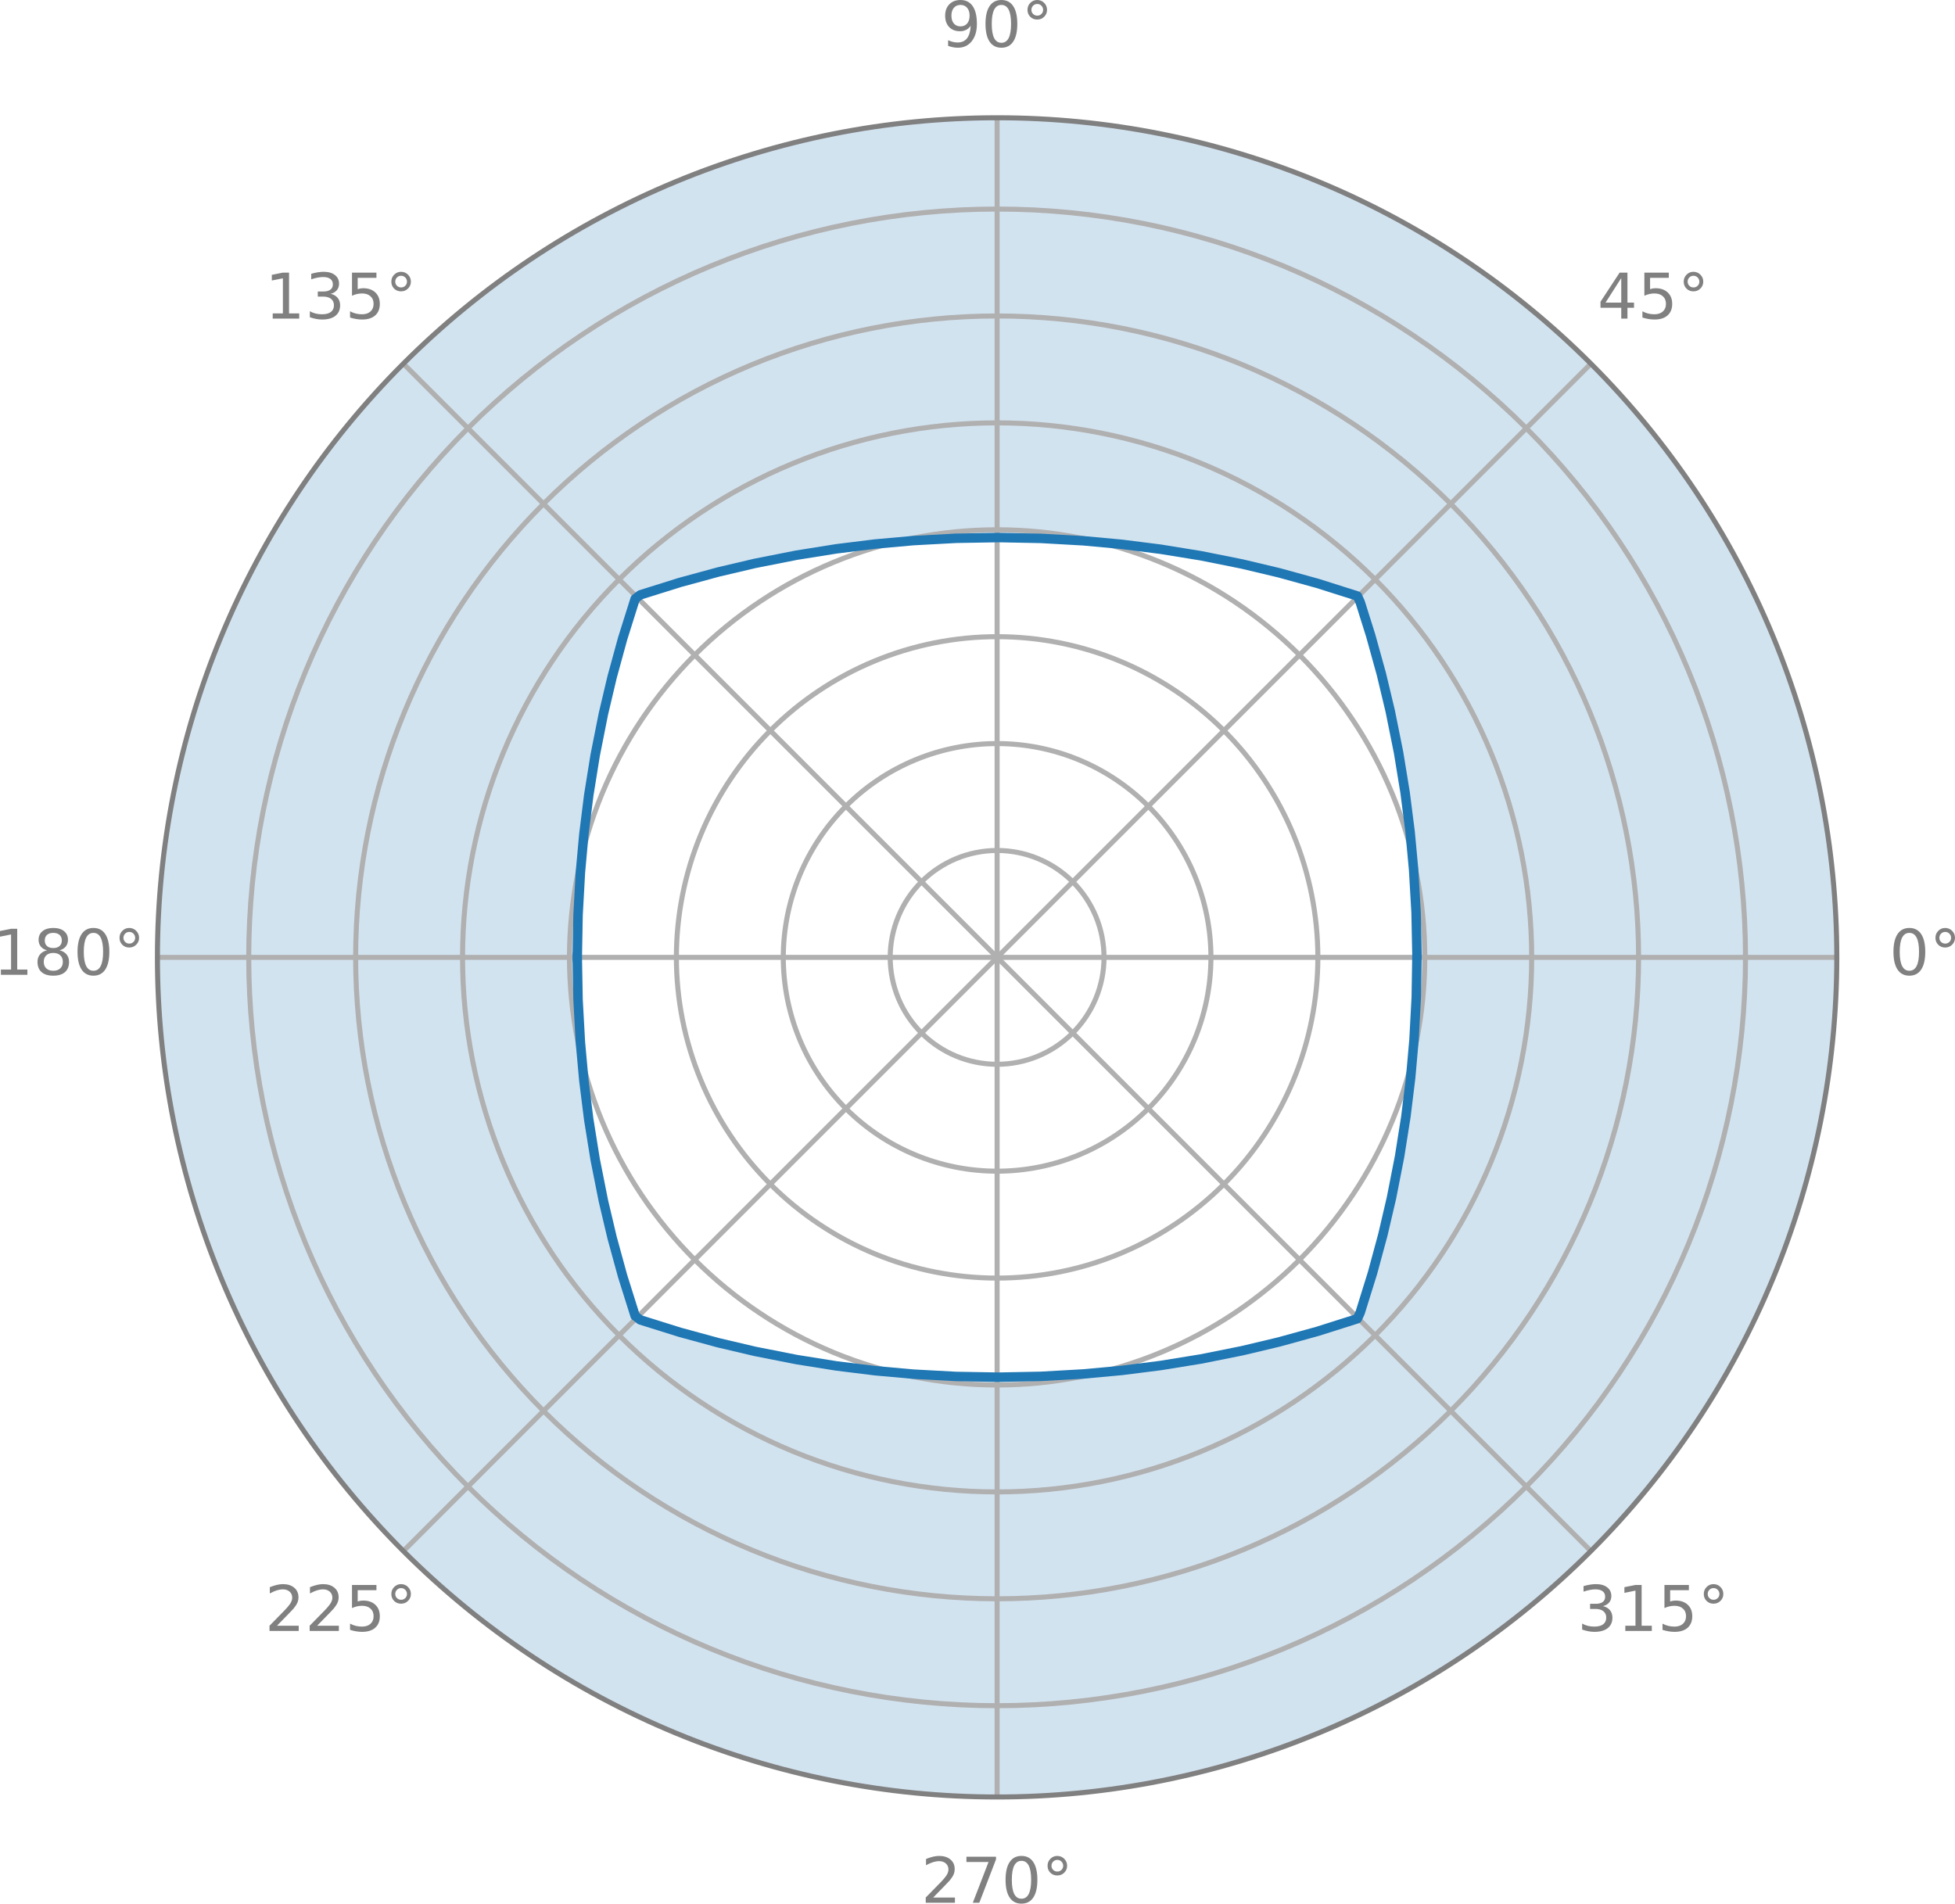
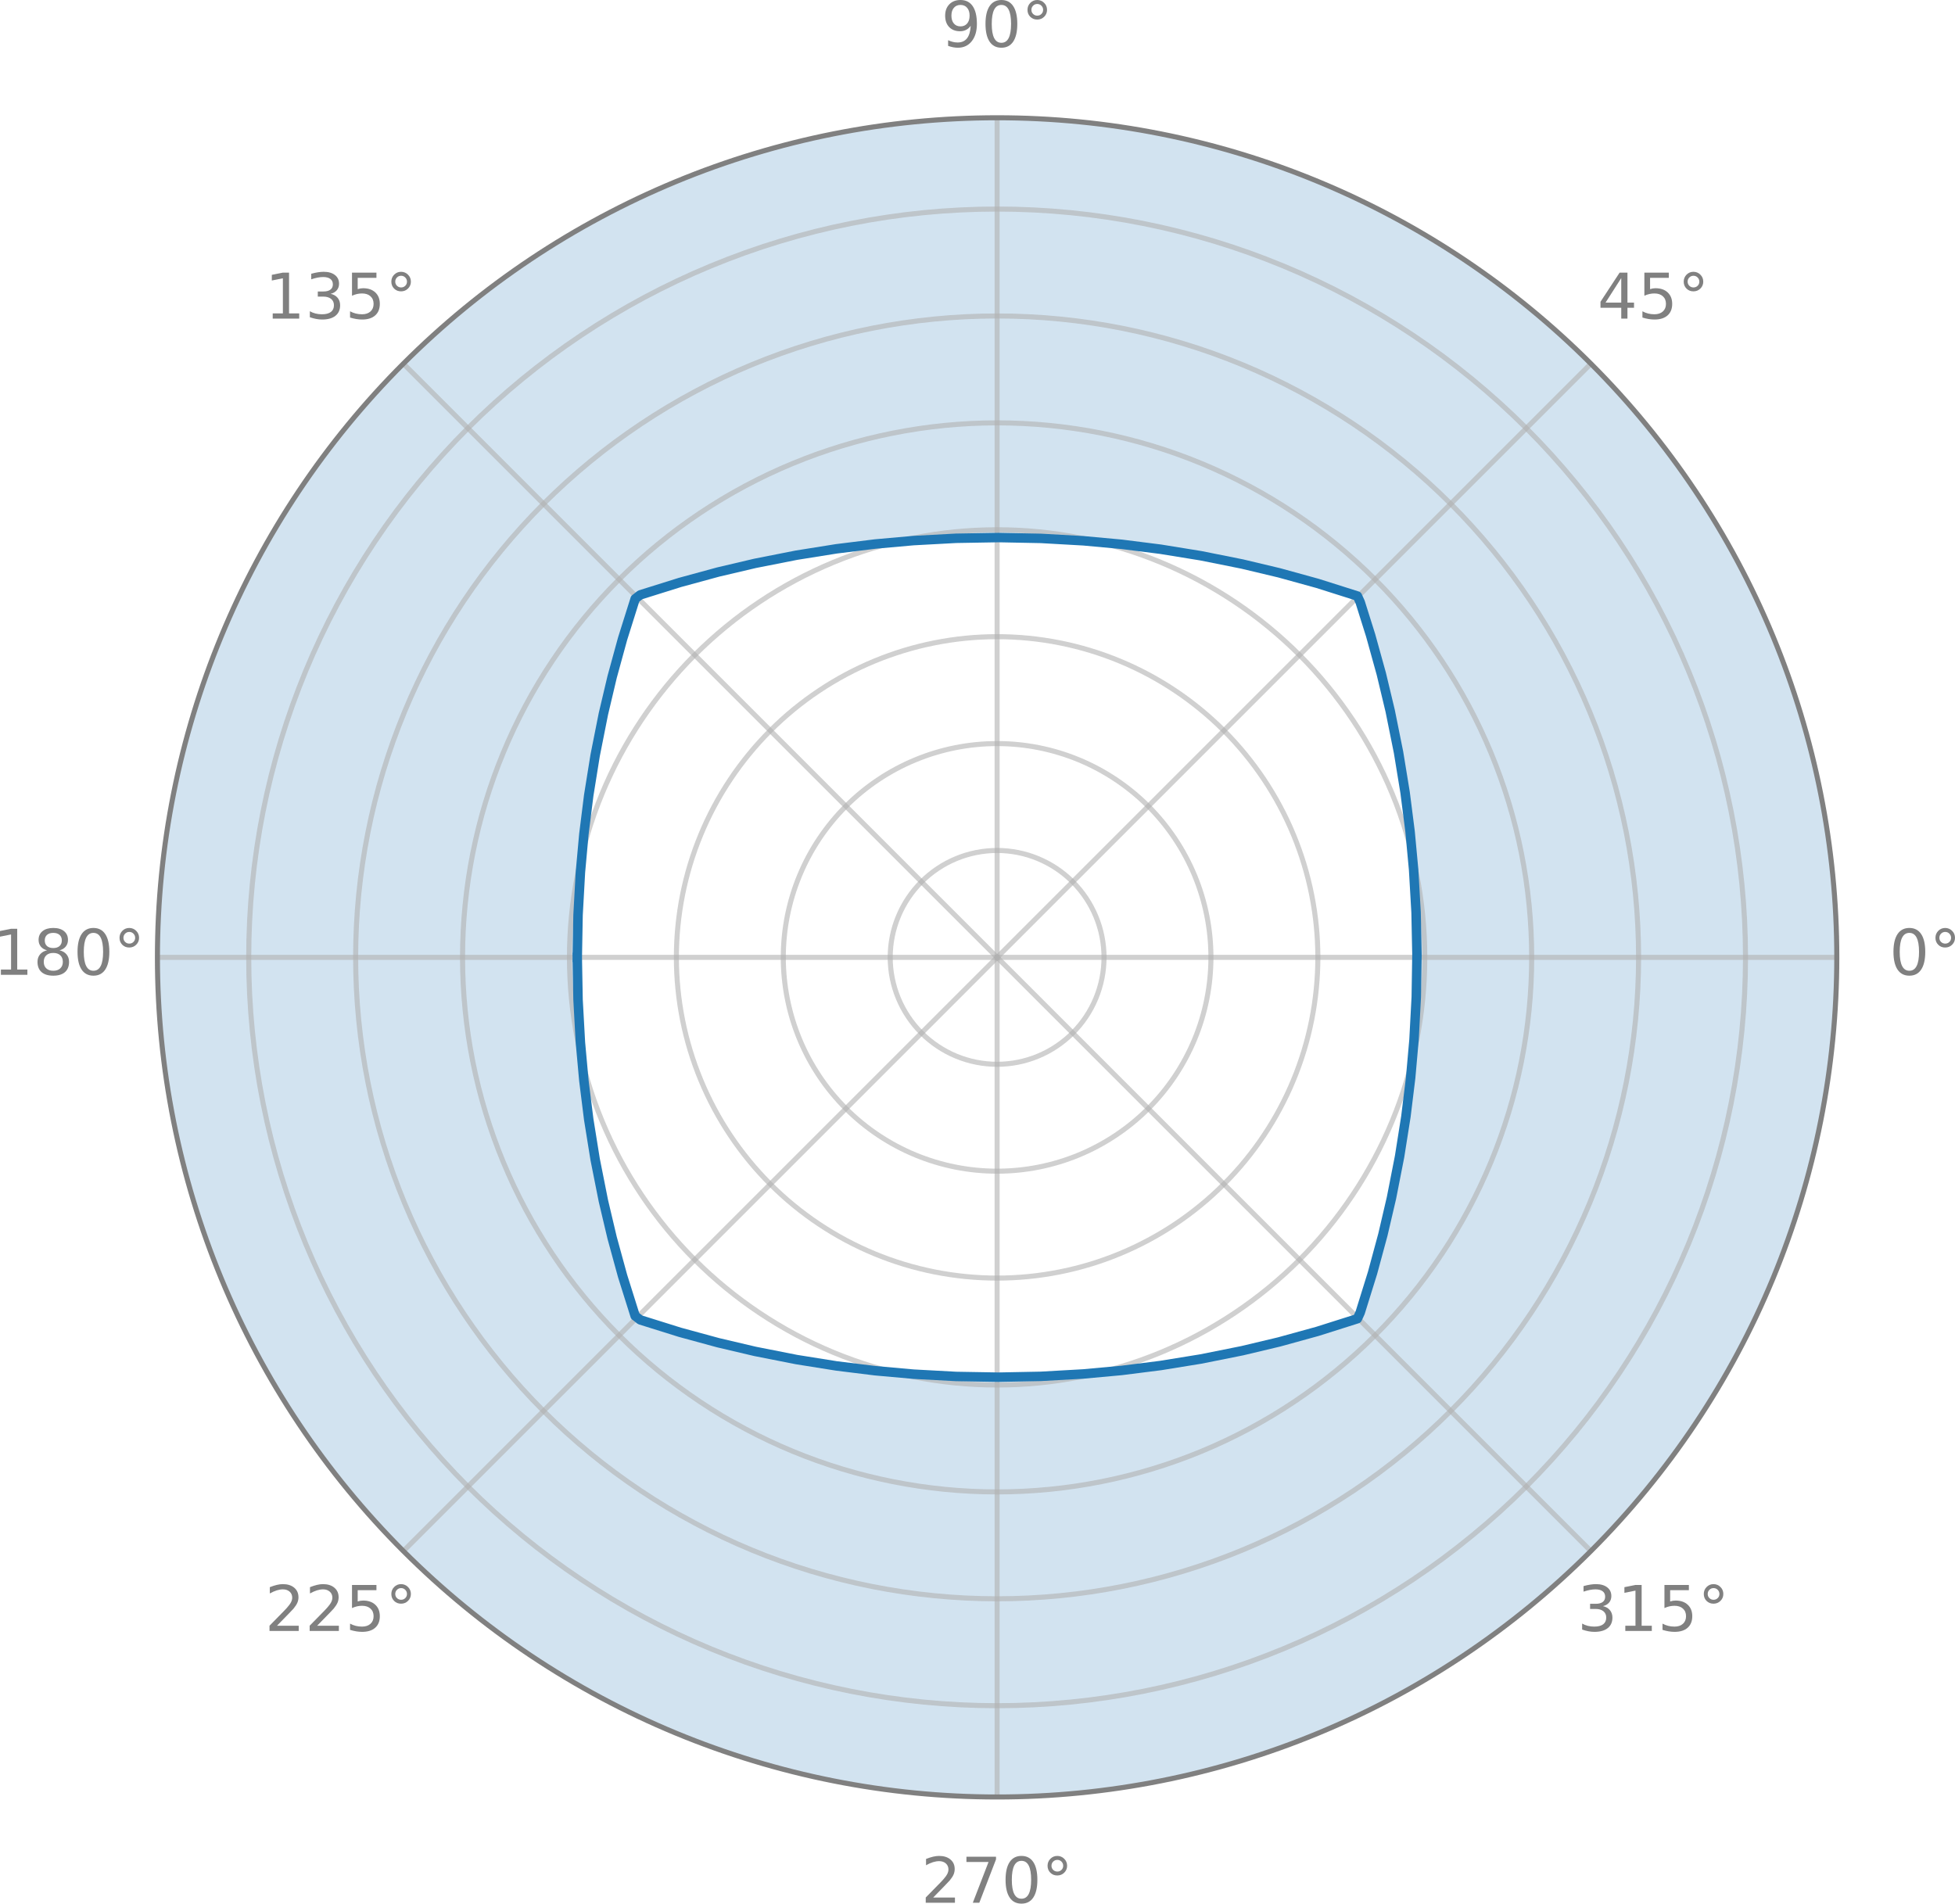
<svg xmlns="http://www.w3.org/2000/svg" xmlns:xlink="http://www.w3.org/1999/xlink" width="309.787pt" height="301.676pt" viewBox="0 0 309.787 301.676" version="1.1" id="svg196">
  <defs id="defs6">
    <style type="text/css" id="style4">*{stroke-linejoin: round; stroke-linecap: butt}</style>
  </defs>
  <g id="axes_1" transform="translate(-78.15869,-22.8095)">
    <g id="PolyCollection_1">
      <path d="m 103.104,174.528 h 66.528 l 0.002,0.838 0.006,0.838 0.01,0.838 0.013,0.838 0.017,0.839 0.021,0.84 0.025,0.84 0.029,0.841 0.033,0.842 0.037,0.843 0.041,0.844 0.045,0.846 0.049,0.847 0.053,0.849 0.057,0.85 0.061,0.852 0.065,0.854 0.069,0.856 0.074,0.858 0.078,0.861 0.082,0.863 0.087,0.866 0.091,0.868 0.096,0.871 0.1,0.874 0.105,0.877 0.11,0.881 0.115,0.884 0.12,0.887 0.125,0.891 0.13,0.895 0.135,0.898 0.14,0.902 0.146,0.906 0.151,0.911 0.157,0.915 0.162,0.919 0.168,0.924 0.174,0.929 0.18,0.934 0.186,0.939 0.193,0.944 0.199,0.949 0.206,0.954 0.212,0.96 0.219,0.965 0.226,0.971 0.234,0.977 0.241,0.983 0.249,0.989 0.256,0.995 0.264,1.001 0.273,1.008 0.281,1.014 0.289,1.021 0.298,1.027 0.307,1.034 0.317,1.041 0.326,1.048 0.336,1.055 0.346,1.062 0.356,1.07 0.807,0.629 1.068,0.353 1.061,0.343 1.053,0.333 1.046,0.324 1.039,0.314 1.033,0.305 1.026,0.296 1.019,0.287 1.012,0.279 1.006,0.271 1,0.262 0.993,0.255 0.987,0.247 0.981,0.239 0.975,0.232 0.969,0.225 0.964,0.218 0.958,0.211 0.953,0.204 0.948,0.197 0.942,0.191 0.937,0.185 0.932,0.179 0.928,0.173 0.923,0.167 0.918,0.161 0.914,0.155 0.91,0.15 0.905,0.144 0.901,0.139 0.897,0.134 0.894,0.128 0.89,0.123 0.886,0.118 0.883,0.114 0.88,0.109 0.877,0.104 0.874,0.099 0.871,0.095 0.868,0.09 0.865,0.086 0.863,0.081 0.86,0.077 0.858,0.073 0.856,0.068 0.854,0.064 0.852,0.06 0.85,0.056 0.848,0.052 0.847,0.048 0.845,0.044 0.844,0.04 0.843,0.036 0.842,0.032 0.841,0.028 0.84,0.024 0.839,0.02 0.839,0.016 0.838,0.013 0.838,0.009 0.838,0.005 0.838,9.6e-4 0.838,-0.003 0.838,-0.007 0.838,-0.011 0.839,-0.014 0.839,-0.018 0.84,-0.022 0.84,-0.026 0.841,-0.03 0.842,-0.034 0.843,-0.038 0.845,-0.042 0.846,-0.046 0.848,-0.05 0.849,-0.054 0.851,-0.058 0.853,-0.062 0.855,-0.066 0.857,-0.07 0.859,-0.075 0.861,-0.079 0.864,-0.084 0.866,-0.088 0.869,-0.092 0.872,-0.097 0.875,-0.102 0.878,-0.106 0.881,-0.111 0.885,-0.116 0.888,-0.121 0.892,-0.126 0.895,-0.131 0.899,-0.136 0.903,-0.142 0.907,-0.147 0.912,-0.152 0.916,-0.158 0.921,-0.164 0.925,-0.17 0.93,-0.176 0.935,-0.182 0.94,-0.188 0.945,-0.194 0.95,-0.201 0.956,-0.207 0.961,-0.214 0.967,-0.221 0.972,-0.228 0.978,-0.236 0.984,-0.243 0.99,-0.251 0.996,-0.258 1.003,-0.266 1.009,-0.275 1.016,-0.283 1.022,-0.292 1.029,-0.301 1.036,-0.31 1.043,-0.319 1.05,-0.328 1.057,-0.338 1.064,-0.348 1.071,-0.358 0.45,-0.984 0.351,-1.066 0.341,-1.059 0.331,-1.052 0.321,-1.045 0.312,-1.038 0.303,-1.031 0.294,-1.024 0.285,-1.017 0.277,-1.011 0.268,-1.004 0.26,-0.998 0.253,-0.992 0.245,-0.986 0.237,-0.98 0.23,-0.974 0.223,-0.968 0.216,-0.962 0.209,-0.957 0.202,-0.951 0.196,-0.946 0.189,-0.941 0.183,-0.936 0.177,-0.931 0.171,-0.926 0.165,-0.922 0.159,-0.917 0.154,-0.913 0.148,-0.908 0.143,-0.904 0.138,-0.9 0.132,-0.896 0.127,-0.893 0.122,-0.889 0.117,-0.886 0.112,-0.882 0.107,-0.879 0.103,-0.876 0.098,-0.873 0.093,-0.87 0.089,-0.867 0.085,-0.865 0.08,-0.862 0.076,-0.86 0.072,-0.857 0.067,-0.855 0.063,-0.853 0.059,-0.851 0.055,-0.85 0.051,-0.848 0.047,-0.846 0.043,-0.845 0.039,-0.844 0.035,-0.843 0.031,-0.842 0.027,-0.841 0.023,-0.84 0.019,-0.839 0.015,-0.839 0.011,-0.838 0.008,-0.838 0.004,-0.838 v -0.838 l -0.004,-0.838 -0.008,-0.838 -0.011,-0.838 -0.015,-0.839 -0.019,-0.839 -0.023,-0.84 -0.027,-0.841 -0.031,-0.842 -0.035,-0.843 -0.039,-0.844 -0.043,-0.845 -0.047,-0.846 -0.051,-0.848 -0.055,-0.85 -0.059,-0.851 -0.063,-0.853 -0.067,-0.855 -0.072,-0.857 -0.076,-0.86 -0.08,-0.862 -0.085,-0.865 -0.089,-0.867 -0.093,-0.87 -0.098,-0.873 -0.103,-0.876 -0.107,-0.879 -0.112,-0.882 -0.117,-0.886 -0.122,-0.889 -0.127,-0.893 -0.132,-0.896 -0.138,-0.9 -0.143,-0.904 -0.148,-0.908 -0.154,-0.913 -0.159,-0.917 -0.165,-0.922 -0.171,-0.926 -0.177,-0.931 -0.183,-0.936 -0.189,-0.941 -0.196,-0.946 -0.202,-0.951 -0.209,-0.957 -0.216,-0.962 -0.223,-0.968 -0.23,-0.974 -0.237,-0.98 -0.245,-0.986 -0.253,-0.992 -0.26,-0.998 -0.268,-1.004 -0.277,-1.011 -0.285,-1.017 -0.294,-1.024 -0.303,-1.031 -0.312,-1.038 -0.321,-1.045 -0.331,-1.052 -0.341,-1.059 -0.351,-1.066 -0.45,-0.984 -1.071,-0.358 -1.064,-0.348 -1.057,-0.338 -1.05,-0.328 -1.043,-0.319 -1.036,-0.31 -1.029,-0.301 -1.022,-0.292 -1.016,-0.283 -1.009,-0.275 -1.003,-0.266 -0.996,-0.258 -0.99,-0.251 -0.984,-0.243 -0.978,-0.236 -0.972,-0.228 -0.967,-0.221 -0.961,-0.214 -0.956,-0.207 -0.95,-0.201 -0.945,-0.194 -0.94,-0.188 -0.935,-0.182 -0.93,-0.176 -0.925,-0.17 -0.921,-0.164 -0.916,-0.158 -0.912,-0.152 -0.907,-0.147 -0.903,-0.142 -0.899,-0.136 -0.895,-0.131 -0.892,-0.126 -0.888,-0.121 -0.885,-0.116 -0.881,-0.111 -0.878,-0.106 -0.875,-0.102 -0.872,-0.097 -0.869,-0.092 -0.866,-0.088 -0.864,-0.084 -0.861,-0.079 -0.859,-0.075 -0.857,-0.07 -0.855,-0.066 -0.853,-0.062 -0.851,-0.058 -0.849,-0.054 -0.848,-0.05 -0.846,-0.046 -0.845,-0.042 -0.843,-0.038 -0.842,-0.034 -0.841,-0.03 -0.84,-0.026 -0.84,-0.022 -0.839,-0.018 -0.839,-0.014 -0.838,-0.011 -0.838,-0.007 -0.838,-0.003 -0.838,9.6e-4 -0.838,0.005 -0.838,0.009 -0.838,0.013 -0.839,0.016 -0.839,0.02 -0.84,0.024 -0.841,0.028 -0.842,0.032 -0.843,0.036 -0.844,0.04 -0.845,0.044 -0.847,0.048 -0.848,0.052 -0.85,0.056 -0.852,0.06 -0.854,0.064 -0.856,0.068 -0.858,0.073 -0.86,0.077 -0.863,0.081 -0.865,0.086 -0.868,0.09 -0.871,0.095 -0.874,0.099 -0.877,0.104 -0.88,0.109 -0.883,0.114 -0.886,0.118 -0.89,0.123 -0.894,0.128 -0.897,0.134 -0.901,0.139 -0.905,0.144 -0.91,0.15 -0.914,0.155 -0.918,0.161 -0.923,0.167 -0.928,0.173 -0.932,0.179 -0.937,0.185 -0.942,0.191 -0.948,0.197 -0.953,0.204 -0.958,0.211 -0.964,0.218 -0.969,0.225 -0.975,0.232 -0.981,0.239 -0.987,0.247 -0.993,0.255 -1,0.262 -1.006,0.271 -1.012,0.279 -1.019,0.287 -1.026,0.296 -1.033,0.305 -1.039,0.314 -1.046,0.324 -1.053,0.333 -1.061,0.343 -1.068,0.353 -0.807,0.629 -0.356,1.07 -0.346,1.062 -0.336,1.055 -0.326,1.048 -0.317,1.041 -0.307,1.034 -0.298,1.027 -0.289,1.021 -0.281,1.014 -0.273,1.008 -0.264,1.001 -0.256,0.995 -0.249,0.989 -0.241,0.983 -0.234,0.977 -0.226,0.971 -0.219,0.965 -0.212,0.96 -0.206,0.954 -0.199,0.949 -0.193,0.944 -0.186,0.939 -0.18,0.934 -0.174,0.929 -0.168,0.924 -0.162,0.919 -0.157,0.915 -0.151,0.911 -0.146,0.906 -0.14,0.902 -0.135,0.898 -0.13,0.895 -0.125,0.891 -0.12,0.887 -0.115,0.884 -0.11,0.881 -0.105,0.877 -0.1,0.874 -0.096,0.871 -0.091,0.868 -0.087,0.866 -0.082,0.863 -0.078,0.861 -0.074,0.858 -0.069,0.856 -0.065,0.854 -0.061,0.852 -0.057,0.85 -0.053,0.849 -0.049,0.847 -0.045,0.846 -0.041,0.844 -0.037,0.843 -0.033,0.842 -0.029,0.841 -0.025,0.84 -0.021,0.84 -0.017,0.839 -0.013,0.838 -0.01,0.838 -0.006,0.838 -0.002,0.838 h -66.528 v 0 l 0.011,-1.675 0.032,-1.675 0.053,-1.675 0.074,-1.674 0.095,-1.673 0.116,-1.671 0.137,-1.67 0.158,-1.668 0.179,-1.666 0.2,-1.663 0.221,-1.661 0.242,-1.658 0.263,-1.655 0.283,-1.651 0.304,-1.648 0.325,-1.644 0.346,-1.639 0.366,-1.635 0.387,-1.63 0.407,-1.625 0.428,-1.62 0.448,-1.614 0.468,-1.609 0.489,-1.603 0.509,-1.596 0.529,-1.59 0.549,-1.583 0.569,-1.576 0.588,-1.569 0.608,-1.561 0.628,-1.553 0.647,-1.545 0.667,-1.537 0.686,-1.529 0.705,-1.52 0.724,-1.511 0.743,-1.502 0.762,-1.492 0.781,-1.482 0.799,-1.472 0.818,-1.462 0.836,-1.452 0.854,-1.441 0.872,-1.43 0.89,-1.419 0.908,-1.408 0.926,-1.396 0.943,-1.385 0.961,-1.373 0.978,-1.36 0.995,-1.348 1.012,-1.335 1.029,-1.322 1.045,-1.309 1.062,-1.296 1.078,-1.283 1.094,-1.269 1.11,-1.255 1.125,-1.241 1.141,-1.227 1.156,-1.212 1.172,-1.198 1.187,-1.183 1.201,-1.168 1.216,-1.153 1.23,-1.137 1.245,-1.122 1.259,-1.106 1.272,-1.09 1.286,-1.074 1.299,-1.057 1.313,-1.041 1.326,-1.024 1.338,-1.008 1.351,-0.991 1.363,-0.974 1.376,-0.956 1.387,-0.939 1.399,-0.921 1.411,-0.904 1.422,-0.886 1.433,-0.868 1.444,-0.85 1.454,-0.832 1.465,-0.813 1.475,-0.795 1.485,-0.776 1.494,-0.757 1.504,-0.738 1.513,-0.719 1.522,-0.7 1.531,-0.681 1.539,-0.662 1.547,-0.642 1.555,-0.623 1.563,-0.603 1.57,-0.583 1.578,-0.564 1.585,-0.544 1.591,-0.524 1.598,-0.504 1.604,-0.483 1.61,-0.463 1.616,-0.443 1.621,-0.423 1.626,-0.402 1.631,-0.382 1.636,-0.361 1.64,-0.34 1.645,-0.32 1.648,-0.299 1.652,-0.278 1.655,-0.257 1.659,-0.237 1.661,-0.216 1.664,-0.195 1.666,-0.174 1.668,-0.153 1.67,-0.132 1.672,-0.111 1.673,-0.09 1.674,-0.069 1.675,-0.047 1.675,-0.026 1.675,-0.005 1.675,0.016 1.675,0.037 1.674,0.058 1.673,0.079 1.672,0.1 1.671,0.121 1.669,0.142 1.667,0.163 1.665,0.184 1.663,0.205 1.66,0.226 1.657,0.247 1.654,0.268 1.65,0.289 1.647,0.309 1.643,0.33 1.638,0.351 1.634,0.371 1.629,0.392 1.624,0.412 1.619,0.433 1.613,0.453 1.607,0.473 1.601,0.494 1.595,0.514 1.588,0.534 1.581,0.554 1.574,0.574 1.567,0.593 1.559,0.613 1.551,0.633 1.543,0.652 1.535,0.671 1.526,0.691 1.518,0.71 1.508,0.729 1.499,0.748 1.49,0.767 1.48,0.785 1.47,0.804 1.46,0.822 1.449,0.841 1.438,0.859 1.428,0.877 1.416,0.895 1.405,0.913 1.393,0.93 1.382,0.948 1.37,0.965 1.357,0.982 1.345,0.999 1.332,1.016 1.319,1.033 1.306,1.049 1.293,1.066 1.279,1.082 1.266,1.098 1.252,1.114 1.237,1.129 1.223,1.145 1.209,1.16 1.194,1.175 1.179,1.19 1.164,1.205 1.149,1.22 1.133,1.234 1.118,1.248 1.102,1.262 1.086,1.276 1.07,1.289 1.053,1.303 1.037,1.316 1.02,1.329 1.003,1.342 0.986,1.354 0.969,1.366 0.952,1.379 0.935,1.39 0.917,1.402 0.899,1.414 0.881,1.425 0.863,1.436 0.845,1.446 0.827,1.457 0.809,1.467 0.79,1.477 0.771,1.487 0.753,1.497 0.734,1.506 0.715,1.515 0.696,1.524 0.676,1.533 0.657,1.541 0.637,1.549 0.618,1.557 0.598,1.565 0.579,1.572 0.559,1.579 0.539,1.586 0.519,1.593 0.499,1.599 0.478,1.606 0.458,1.611 0.438,1.617 0.417,1.623 0.397,1.628 0.376,1.633 0.356,1.637 0.335,1.641 0.315,1.646 0.294,1.649 0.273,1.653 0.252,1.656 0.231,1.659 0.21,1.662 0.189,1.665 0.168,1.667 0.147,1.669 0.126,1.671 0.105,1.672 0.084,1.673 0.063,1.674 0.042,1.675 0.021,1.675 v 1.675 l -0.021,1.675 -0.042,1.675 -0.063,1.674 -0.084,1.673 -0.105,1.672 -0.126,1.671 -0.147,1.669 -0.168,1.667 -0.189,1.665 -0.21,1.662 -0.231,1.659 -0.252,1.656 -0.273,1.653 -0.294,1.649 -0.315,1.646 -0.335,1.641 -0.356,1.637 -0.376,1.633 -0.397,1.628 -0.417,1.623 -0.438,1.617 -0.458,1.611 -0.478,1.606 -0.499,1.599 -0.519,1.593 -0.539,1.586 -0.559,1.579 -0.579,1.572 -0.598,1.565 -0.618,1.557 -0.637,1.549 -0.657,1.541 -0.676,1.533 -0.696,1.524 -0.715,1.515 -0.734,1.506 -0.753,1.497 -0.771,1.487 -0.79,1.477 -0.809,1.467 -0.827,1.457 -0.845,1.446 -0.863,1.436 -0.881,1.425 -0.899,1.414 -0.917,1.402 -0.935,1.39 -0.952,1.379 -0.969,1.366 -0.986,1.354 -1.003,1.342 -1.02,1.329 -1.037,1.316 -1.053,1.303 -1.07,1.289 -1.086,1.276 -1.102,1.262 -1.118,1.248 -1.133,1.234 -1.149,1.22 -1.164,1.205 -1.179,1.19 -1.194,1.175 -1.209,1.16 -1.223,1.145 -1.237,1.129 -1.252,1.114 -1.266,1.098 -1.279,1.082 -1.293,1.066 -1.306,1.049 -1.319,1.033 -1.332,1.016 -1.345,0.999 -1.357,0.982 -1.37,0.965 -1.382,0.948 -1.393,0.93 -1.405,0.913 -1.416,0.895 -1.428,0.877 -1.438,0.859 -1.449,0.841 -1.46,0.822 -1.47,0.804 -1.48,0.785 -1.49,0.767 -1.499,0.748 -1.508,0.729 -1.518,0.71 -1.526,0.691 -1.535,0.671 -1.543,0.652 -1.551,0.633 -1.559,0.613 -1.567,0.593 -1.574,0.574 -1.581,0.554 -1.588,0.534 -1.595,0.514 -1.601,0.494 -1.607,0.473 -1.613,0.453 -1.619,0.433 -1.624,0.412 -1.629,0.392 -1.634,0.371 -1.638,0.351 -1.643,0.33 -1.647,0.309 -1.65,0.289 -1.654,0.268 -1.657,0.247 -1.66,0.226 -1.663,0.205 -1.665,0.184 -1.667,0.163 -1.669,0.142 -1.671,0.121 -1.672,0.1 -1.673,0.079 -1.674,0.058 -1.675,0.037 -1.675,0.016 -1.675,-0.005 -1.675,-0.026 -1.675,-0.048 -1.674,-0.069 -1.673,-0.09 -1.672,-0.111 -1.67,-0.132 -1.668,-0.153 -1.666,-0.174 -1.664,-0.195 -1.661,-0.216 -1.659,-0.237 -1.655,-0.257 -1.652,-0.278 -1.648,-0.299 -1.645,-0.32 -1.64,-0.34 -1.636,-0.361 -1.631,-0.382 -1.626,-0.402 -1.621,-0.423 -1.616,-0.443 -1.61,-0.463 -1.604,-0.483 -1.598,-0.504 -1.591,-0.524 -1.585,-0.544 -1.578,-0.564 -1.57,-0.583 -1.563,-0.603 -1.555,-0.623 -1.547,-0.642 -1.539,-0.662 -1.531,-0.681 -1.522,-0.7 -1.513,-0.719 -1.504,-0.738 -1.494,-0.757 -1.485,-0.776 -1.475,-0.795 -1.465,-0.813 -1.454,-0.832 -1.444,-0.85 -1.433,-0.868 -1.422,-0.886 -1.411,-0.904 -1.399,-0.921 -1.387,-0.939 -1.376,-0.956 -1.363,-0.974 -1.351,-0.991 -1.338,-1.008 -1.326,-1.024 -1.313,-1.041 -1.299,-1.057 -1.286,-1.074 -1.272,-1.09 -1.259,-1.106 -1.245,-1.122 -1.23,-1.137 -1.216,-1.153 -1.201,-1.168 -1.187,-1.183 -1.172,-1.198 -1.156,-1.212 -1.141,-1.227 -1.125,-1.241 -1.11,-1.255 -1.094,-1.269 -1.078,-1.283 -1.062,-1.296 -1.045,-1.309 -1.029,-1.322 -1.012,-1.335 -0.995,-1.348 -0.978,-1.36 -0.961,-1.373 -0.943,-1.385 -0.926,-1.396 -0.908,-1.408 -0.89,-1.419 -0.872,-1.43 -0.854,-1.441 -0.836,-1.452 -0.818,-1.462 -0.799,-1.472 -0.781,-1.482 -0.762,-1.492 -0.743,-1.502 -0.724,-1.511 -0.705,-1.52 -0.686,-1.529 -0.667,-1.537 -0.647,-1.545 -0.628,-1.553 -0.608,-1.561 -0.588,-1.569 -0.569,-1.576 -0.549,-1.583 -0.529,-1.59 -0.509,-1.596 -0.489,-1.603 -0.468,-1.609 -0.448,-1.614 -0.428,-1.62 -0.407,-1.625 -0.387,-1.63 -0.366,-1.635 -0.346,-1.639 -0.325,-1.644 -0.304,-1.648 -0.283,-1.651 -0.263,-1.655 -0.242,-1.658 -0.221,-1.661 -0.2,-1.663 -0.179,-1.666 -0.158,-1.668 -0.137,-1.67 -0.116,-1.671 -0.095,-1.673 -0.074,-1.674 -0.053,-1.675 -0.032,-1.675 z" clip-path="url(#p47138d9806)" style="fill:#1f77b4;fill-opacity:0.2" id="path14" />
    </g>
    <g id="matplotlib.axis_1">
-       <g id="line2d_1">
+       <g id="line2d_1" style="opacity:0.6">
        <path d="M 236.16,174.528 H 369.216" clip-path="url(#p47138d9806)" style="fill:none;stroke:#b0b0b0;stroke-width:0.8;stroke-linecap:square" id="path17" />
      </g>
      <g id="text_1" style="fill:#808080">
        <g transform="matrix(0.1,0,0,-0.1,377.5347,177.2874)" id="g28" style="fill:#808080">
          <defs id="defs22">
            <path id="DejaVuSans-30" d="m 2034,4250 q -487,0 -733,-480 -245,-479 -245,-1442 0,-959 245,-1439 246,-480 733,-480 491,0 736,480 246,480 246,1439 0,963 -246,1442 -245,480 -736,480 z m 0,500 q 785,0 1199,-621 414,-620 414,-1801 0,-1178 -414,-1799 -414,-620 -1199,-620 -784,0 -1198,620 -414,621 -414,1799 0,1181 414,1801 414,621 1198,621 z" transform="scale(0.015625)" />
            <path id="DejaVuSans-b0" d="m 1600,4347 q -250,0 -422,-174 -172,-173 -172,-423 0,-247 172,-417 172,-170 422,-170 250,0 422,170 172,170 172,417 0,247 -174,422 -173,175 -420,175 z m 0,403 q 200,0 384,-77 185,-76 319,-220 144,-140 216,-319 72,-178 72,-384 0,-412 -289,-698 -289,-286 -708,-286 -422,0 -704,281 -281,281 -281,703 0,419 287,709 288,291 704,291 z" transform="scale(0.015625)" />
          </defs>
          <use xlink:href="#DejaVuSans-30" id="use24" style="fill:#808080" />
          <use xlink:href="#DejaVuSans-b0" x="63.623" id="use26" style="fill:#808080" />
        </g>
      </g>
-       <g id="line2d_2">
+       <g id="line2d_2" style="opacity:0.6">
        <path d="M 236.16,174.528 330.245,80.443" clip-path="url(#p47138d9806)" style="fill:none;stroke:#b0b0b0;stroke-width:0.8;stroke-linecap:square" id="path32" />
      </g>
      <g id="text_2" style="fill:#808080">
        <g transform="matrix(0.1,0,0,-0.1,331.2818,73.30308)" id="g45" style="fill:#808080">
          <defs id="defs37">
            <path id="DejaVuSans-34" d="M 2419,4116 825,1625 h 1594 z m -166,550 h 794 V 1625 h 666 V 1100 H 3047 V 0 H 2419 V 1100 H 313 v 609 z" transform="scale(0.015625)" />
            <path id="DejaVuSans-35" d="M 691,4666 H 3169 V 4134 H 1269 V 2991 q 137,47 274,70 138,23 276,23 781,0 1237,-428 457,-428 457,-1159 Q 3513,744 3044,326 2575,-91 1722,-91 1428,-91 1123,-41 819,9 494,109 v 635 q 281,-153 581,-228 300,-75 634,-75 541,0 856,284 316,284 316,772 0,487 -316,771 -315,285 -856,285 -253,0 -505,-56 -251,-56 -513,-175 z" transform="scale(0.015625)" />
          </defs>
          <use xlink:href="#DejaVuSans-34" id="use39" style="fill:#808080" />
          <use xlink:href="#DejaVuSans-35" x="63.623" id="use41" style="fill:#808080" />
          <use xlink:href="#DejaVuSans-b0" x="127.246" id="use43" style="fill:#808080" />
        </g>
      </g>
      <g id="line2d_3">
-         <path d="M 236.16,174.528 V 41.472" clip-path="url(#p47138d9806)" style="fill:none;stroke:#b0b0b0;stroke-width:0.8;stroke-linecap:square" id="path49" />
+         <path d="M 236.16,174.528 V 41.472" clip-path="url(#p47138d9806)" style="fill:none;stroke:#b0b0b0;stroke-width:0.8;stroke-linecap:square;opacity:0.6" id="path49" />
      </g>
      <g id="text_3" style="fill:#808080">
        <g transform="matrix(0.1,0,0,-0.1,227.2975,30.23137)" id="g61" style="fill:#808080">
          <defs id="defs53">
            <path id="DejaVuSans-39" d="m 703,97 v 575 q 238,-113 481,-172 244,-59 479,-59 625,0 954,420 330,420 377,1277 -181,-269 -460,-413 -278,-144 -615,-144 -700,0 -1108,423 -408,424 -408,1159 0,718 425,1152 425,435 1131,435 810,0 1236,-621 427,-620 427,-1801 Q 3622,1225 3098,567 2575,-91 1691,-91 1453,-91 1209,-44 966,3 703,97 Z m 1256,1978 q 425,0 673,290 249,291 249,798 0,503 -249,795 -248,292 -673,292 -425,0 -673,-292 -248,-292 -248,-795 0,-507 248,-798 248,-290 673,-290 z" transform="scale(0.015625)" />
          </defs>
          <use xlink:href="#DejaVuSans-39" id="use55" style="fill:#808080" />
          <use xlink:href="#DejaVuSans-30" x="63.623" id="use57" style="fill:#808080" />
          <use xlink:href="#DejaVuSans-b0" x="127.246" id="use59" style="fill:#808080" />
        </g>
      </g>
-       <g id="line2d_4">
+       <g id="line2d_4" style="opacity:0.6">
        <path d="M 236.16,174.528 142.075,80.443" clip-path="url(#p47138d9806)" style="fill:none;stroke:#b0b0b0;stroke-width:0.8;stroke-linecap:square" id="path65" />
      </g>
      <g id="text_4" style="fill:#808080">
        <g transform="matrix(0.1,0,0,-0.1,120.132,73.30308)" id="g80" style="fill:#808080">
          <defs id="defs70">
            <path id="DejaVuSans-31" d="M 794,531 H 1825 V 4091 L 703,3866 v 575 l 1116,225 h 631 V 531 H 3481 V 0 H 794 Z" transform="scale(0.015625)" />
            <path id="DejaVuSans-33" d="m 2597,2516 q 453,-97 707,-404 255,-306 255,-756 0,-690 -475,-1069 -475,-378 -1350,-378 -293,0 -604,58 -311,58 -642,174 v 609 q 262,-153 574,-231 313,-78 654,-78 593,0 904,234 311,234 311,681 0,413 -289,645 -289,233 -804,233 h -544 v 519 h 569 q 465,0 712,186 247,186 247,536 0,359 -255,551 -254,193 -729,193 -260,0 -557,-57 -297,-56 -653,-174 v 562 q 360,100 674,150 314,50 592,50 719,0 1137,-327 419,-326 419,-882 0,-388 -222,-655 -222,-267 -631,-370 z" transform="scale(0.015625)" />
          </defs>
          <use xlink:href="#DejaVuSans-31" id="use72" style="fill:#808080" />
          <use xlink:href="#DejaVuSans-33" x="63.623" id="use74" style="fill:#808080" />
          <use xlink:href="#DejaVuSans-35" x="127.246" id="use76" style="fill:#808080" />
          <use xlink:href="#DejaVuSans-b0" x="190.869" id="use78" style="fill:#808080" />
        </g>
      </g>
-       <g id="line2d_5">
+       <g id="line2d_5" style="opacity:0.6">
        <path d="M 236.16,174.528 H 103.104" clip-path="url(#p47138d9806)" style="fill:none;stroke:#b0b0b0;stroke-width:0.8;stroke-linecap:square" id="path84" />
      </g>
      <g id="text_5" style="fill:#808080">
        <g transform="matrix(0.1,0,0,-0.1,77.06025,177.2874)" id="g98" style="fill:#808080">
          <defs id="defs88">
            <path id="DejaVuSans-38" d="m 2034,2216 q -450,0 -708,-241 -257,-241 -257,-662 0,-422 257,-663 258,-241 708,-241 450,0 709,242 260,243 260,662 0,421 -258,662 -257,241 -711,241 z m -631,268 q -406,100 -633,378 -226,279 -226,679 0,559 398,884 399,325 1092,325 697,0 1094,-325 397,-325 397,-884 0,-400 -227,-679 -226,-278 -629,-378 456,-106 710,-416 255,-309 255,-755 Q 3634,634 3220,271 2806,-91 2034,-91 1263,-91 848,271 434,634 434,1313 q 0,446 256,755 257,310 713,416 z m -231,997 q 0,-362 226,-565 227,-203 636,-203 407,0 636,203 230,203 230,565 0,363 -230,566 -229,203 -636,203 -409,0 -636,-203 -226,-203 -226,-566 z" transform="scale(0.015625)" />
          </defs>
          <use xlink:href="#DejaVuSans-31" id="use90" style="fill:#808080" />
          <use xlink:href="#DejaVuSans-38" x="63.623" id="use92" style="fill:#808080" />
          <use xlink:href="#DejaVuSans-30" x="127.246" id="use94" style="fill:#808080" />
          <use xlink:href="#DejaVuSans-b0" x="190.869" id="use96" style="fill:#808080" />
        </g>
      </g>
-       <g id="line2d_6">
+       <g id="line2d_6" style="opacity:0.6">
        <path d="m 236.16,174.528 -94.085,94.085" clip-path="url(#p47138d9806)" style="fill:none;stroke:#b0b0b0;stroke-width:0.8;stroke-linecap:square" id="path102" />
      </g>
      <g id="text_6" style="fill:#808080">
        <g transform="matrix(0.1,0,0,-0.1,120.132,281.2717)" id="g116" style="fill:#808080">
          <defs id="defs106">
            <path id="DejaVuSans-32" d="M 1228,531 H 3431 V 0 H 469 v 531 q 359,372 979,998 621,627 780,809 303,340 423,576 121,236 121,464 0,372 -261,606 -261,235 -680,235 -297,0 -627,-103 -329,-103 -704,-313 v 638 q 381,153 712,231 332,78 607,78 725,0 1156,-363 431,-362 431,-968 0,-288 -108,-546 -107,-257 -392,-607 -78,-91 -497,-524 Q 1991,1309 1228,531 Z" transform="scale(0.015625)" />
          </defs>
          <use xlink:href="#DejaVuSans-32" id="use108" style="fill:#808080" />
          <use xlink:href="#DejaVuSans-32" x="63.623" id="use110" style="fill:#808080" />
          <use xlink:href="#DejaVuSans-35" x="127.246" id="use112" style="fill:#808080" />
          <use xlink:href="#DejaVuSans-b0" x="190.869" id="use114" style="fill:#808080" />
        </g>
      </g>
-       <g id="line2d_7">
+       <g id="line2d_7" style="opacity:0.6">
        <path d="M 236.16,174.528 V 307.584" clip-path="url(#p47138d9806)" style="fill:none;stroke:#b0b0b0;stroke-width:0.8;stroke-linecap:square" id="path120" />
      </g>
      <g id="text_7" style="fill:#808080">
        <g transform="matrix(0.1,0,0,-0.1,224.1163,324.3434)" id="g134" style="fill:#808080">
          <defs id="defs124">
            <path id="DejaVuSans-37" d="M 525,4666 H 3525 V 4397 L 1831,0 H 1172 L 2766,4134 H 525 Z" transform="scale(0.015625)" />
          </defs>
          <use xlink:href="#DejaVuSans-32" id="use126" style="fill:#808080" />
          <use xlink:href="#DejaVuSans-37" x="63.623" id="use128" style="fill:#808080" />
          <use xlink:href="#DejaVuSans-30" x="127.246" id="use130" style="fill:#808080" />
          <use xlink:href="#DejaVuSans-b0" x="190.869" id="use132" style="fill:#808080" />
        </g>
      </g>
-       <g id="line2d_8">
+       <g id="line2d_8" style="opacity:0.6">
        <path d="m 236.16,174.528 94.085,94.085" clip-path="url(#p47138d9806)" style="fill:none;stroke:#b0b0b0;stroke-width:0.8;stroke-linecap:square" id="path138" />
      </g>
      <g id="text_8" style="fill:#808080">
        <g transform="matrix(0.1,0,0,-0.1,328.1005,281.2717)" id="g149" style="fill:#808080">
          <use xlink:href="#DejaVuSans-33" id="use141" style="fill:#808080" />
          <use xlink:href="#DejaVuSans-31" x="63.623" id="use143" style="fill:#808080" />
          <use xlink:href="#DejaVuSans-35" x="127.246" id="use145" style="fill:#808080" />
          <use xlink:href="#DejaVuSans-b0" x="190.869" id="use147" style="fill:#808080" />
        </g>
      </g>
    </g>
-     <g id="matplotlib.axis_2">
+     <g id="matplotlib.axis_2" style="opacity:0.6">
      <g id="ytick_1">
        <g id="line2d_9">
          <path d="m 253.101,174.528 c 0,-2.225 -0.438,-4.428 -1.29,-6.483 -0.851,-2.055 -2.099,-3.923 -3.672,-5.496 -1.573,-1.573 -3.441,-2.821 -5.496,-3.672 -2.055,-0.851 -4.258,-1.29 -6.483,-1.29 -2.225,0 -4.428,0.438 -6.483,1.29 -2.055,0.851 -3.923,2.099 -5.496,3.672 -1.573,1.573 -2.821,3.441 -3.672,5.496 -0.851,2.055 -1.29,4.258 -1.29,6.483 0,2.225 0.438,4.428 1.29,6.483 0.851,2.055 2.099,3.923 3.672,5.496 1.573,1.573 3.441,2.821 5.496,3.672 2.055,0.851 4.258,1.29 6.483,1.29 2.225,0 4.428,-0.438 6.483,-1.29 2.055,-0.851 3.923,-2.099 5.496,-3.672 1.573,-1.573 2.821,-3.441 3.672,-5.496 0.851,-2.055 1.29,-4.258 1.29,-6.483" clip-path="url(#p47138d9806)" style="fill:none;stroke:#b0b0b0;stroke-width:0.8;stroke-linecap:square" id="path154" />
        </g>
      </g>
      <g id="ytick_2">
        <g id="line2d_10">
          <path d="m 270.042,174.528 c 0,-4.449 -0.876,-8.856 -2.579,-12.966 -1.703,-4.111 -4.199,-7.846 -7.345,-10.992 -3.146,-3.146 -6.882,-5.642 -10.992,-7.345 -4.111,-1.703 -8.517,-2.579 -12.966,-2.579 -4.449,0 -8.856,0.876 -12.966,2.579 -4.111,1.703 -7.846,4.199 -10.992,7.345 -3.146,3.146 -5.642,6.882 -7.345,10.992 -1.703,4.111 -2.579,8.517 -2.579,12.966 0,4.449 0.876,8.856 2.579,12.966 1.703,4.111 4.199,7.846 7.345,10.992 3.146,3.146 6.882,5.642 10.992,7.345 4.111,1.703 8.517,2.579 12.966,2.579 4.449,0 8.856,-0.876 12.966,-2.579 4.111,-1.703 7.846,-4.199 10.992,-7.345 3.146,-3.146 5.642,-6.882 7.345,-10.992 1.703,-4.111 2.579,-8.517 2.579,-12.966" clip-path="url(#p47138d9806)" style="fill:none;stroke:#b0b0b0;stroke-width:0.8;stroke-linecap:square" id="path158" />
        </g>
      </g>
      <g id="ytick_3">
        <g id="line2d_11">
          <path d="m 286.984,174.528 c 0,-6.674 -1.315,-13.283 -3.869,-19.449 -2.554,-6.166 -6.298,-11.769 -11.017,-16.488 -4.719,-4.719 -10.322,-8.463 -16.488,-11.017 -6.166,-2.554 -12.775,-3.869 -19.449,-3.869 -6.674,0 -13.283,1.315 -19.449,3.869 -6.166,2.554 -11.769,6.298 -16.488,11.017 -4.719,4.719 -8.463,10.322 -11.017,16.488 -2.554,6.166 -3.869,12.775 -3.869,19.449 0,6.674 1.315,13.283 3.869,19.449 2.554,6.166 6.298,11.769 11.017,16.488 4.719,4.719 10.322,8.463 16.488,11.017 6.166,2.554 12.775,3.869 19.449,3.869 6.674,0 13.283,-1.315 19.449,-3.869 6.166,-2.554 11.769,-6.298 16.488,-11.017 4.719,-4.719 8.463,-10.322 11.017,-16.488 2.554,-6.166 3.869,-12.775 3.869,-19.449" clip-path="url(#p47138d9806)" style="fill:none;stroke:#b0b0b0;stroke-width:0.8;stroke-linecap:square" id="path162" />
        </g>
      </g>
      <g id="ytick_4">
        <g id="line2d_12">
          <path d="m 303.925,174.528 c 0,-8.899 -1.753,-17.711 -5.158,-25.932 -3.405,-8.221 -8.397,-15.692 -14.69,-21.985 -6.292,-6.292 -13.763,-11.284 -21.985,-14.69 -8.221,-3.405 -17.034,-5.158 -25.932,-5.158 -8.899,0 -17.711,1.753 -25.932,5.158 -8.221,3.405 -15.692,8.397 -21.985,14.69 -6.292,6.292 -11.284,13.763 -14.69,21.985 -3.405,8.221 -5.158,17.034 -5.158,25.932 0,8.899 1.753,17.711 5.158,25.932 3.405,8.221 8.397,15.692 14.69,21.985 6.292,6.292 13.763,11.284 21.985,14.69 8.221,3.405 17.034,5.158 25.932,5.158 8.899,0 17.711,-1.753 25.932,-5.158 8.221,-3.405 15.692,-8.397 21.985,-14.69 6.292,-6.292 11.284,-13.763 14.69,-21.985 3.405,-8.221 5.158,-17.034 5.158,-25.932" clip-path="url(#p47138d9806)" style="fill:none;stroke:#b0b0b0;stroke-width:0.8;stroke-linecap:square" id="path166" />
        </g>
      </g>
      <g id="ytick_5">
        <g id="line2d_13">
          <path d="m 320.866,174.528 c 0,-11.123 -2.191,-22.139 -6.448,-32.416 -4.257,-10.277 -10.496,-19.615 -18.362,-27.481 -7.865,-7.866 -17.204,-14.105 -27.481,-18.362 C 258.299,92.013 247.284,89.822 236.16,89.822 c -11.123,0 -22.139,2.191 -32.416,6.448 -10.277,4.257 -19.615,10.496 -27.481,18.362 -7.866,7.865 -14.105,17.204 -18.362,27.481 -4.257,10.277 -6.448,21.292 -6.448,32.416 0,11.123 2.191,22.139 6.448,32.416 4.257,10.277 10.496,19.615 18.362,27.481 7.865,7.866 17.204,14.105 27.481,18.362 10.277,4.257 21.292,6.448 32.416,6.448 11.123,0 22.139,-2.191 32.416,-6.448 10.277,-4.257 19.615,-10.496 27.481,-18.362 7.866,-7.865 14.105,-17.204 18.362,-27.481 4.257,-10.277 6.448,-21.292 6.448,-32.416" clip-path="url(#p47138d9806)" style="fill:none;stroke:#b0b0b0;stroke-width:0.8;stroke-linecap:square" id="path170" />
        </g>
      </g>
      <g id="ytick_6">
        <g id="line2d_14">
          <path d="m 337.807,174.528 c 0,-13.348 -2.629,-26.567 -7.737,-38.899 -5.108,-12.332 -12.596,-23.538 -22.034,-32.977 -9.439,-9.439 -20.645,-16.926 -32.977,-22.034 -12.332,-5.108 -25.551,-7.737 -38.899,-7.737 -13.348,0 -26.567,2.629 -38.899,7.737 -12.332,5.108 -23.538,12.596 -32.977,22.034 -9.439,9.439 -16.926,20.645 -22.034,32.977 -5.108,12.332 -7.737,25.551 -7.737,38.899 0,13.348 2.629,26.567 7.737,38.899 5.108,12.332 12.596,23.538 22.034,32.977 9.439,9.439 20.645,16.926 32.977,22.034 12.332,5.108 25.551,7.737 38.899,7.737 13.348,0 26.567,-2.629 38.899,-7.737 12.332,-5.108 23.538,-12.596 32.977,-22.034 9.439,-9.439 16.926,-20.645 22.034,-32.977 5.108,-12.332 7.737,-25.551 7.737,-38.899" clip-path="url(#p47138d9806)" style="fill:none;stroke:#b0b0b0;stroke-width:0.8;stroke-linecap:square" id="path174" />
        </g>
      </g>
      <g id="ytick_7">
        <g id="line2d_15">
          <path d="m 354.749,174.528 c 0,-15.573 -3.068,-30.994 -9.027,-45.382 C 339.762,114.759 331.026,101.685 320.015,90.673 309.003,79.662 295.929,70.926 281.542,64.966 267.154,59.007 251.733,55.939 236.16,55.939 c -15.573,0 -30.994,3.068 -45.382,9.027 -14.387,5.959 -27.461,14.695 -38.473,25.707 -11.012,11.012 -19.747,24.085 -25.707,38.473 -5.959,14.387 -9.027,29.809 -9.027,45.382 0,15.573 3.068,30.994 9.027,45.382 5.959,14.387 14.695,27.461 25.707,38.473 11.012,11.012 24.085,19.747 38.473,25.707 14.387,5.959 29.809,9.027 45.382,9.027 15.573,0 30.994,-3.068 45.382,-9.027 14.387,-5.959 27.461,-14.695 38.473,-25.707 11.012,-11.012 19.747,-24.085 25.707,-38.473 5.959,-14.387 9.027,-29.809 9.027,-45.382" clip-path="url(#p47138d9806)" style="fill:none;stroke:#b0b0b0;stroke-width:0.8;stroke-linecap:square" id="path178" />
        </g>
      </g>
    </g>
    <g id="line2d_16">
      <path d="m 169.632,174.528 0.123,6.712 0.375,6.774 0.547,6.027 0.77,6.165 1.02,6.347 1.306,6.571 1.382,5.844 1.662,6.066 1.987,6.311 0.807,0.629 6.3,1.972 6.056,1.65 5.835,1.371 6.563,1.295 6.339,1.011 6.16,0.762 6.023,0.539 6.771,0.367 6.711,0.115 6.713,-0.131 6.777,-0.383 6.031,-0.554 6.171,-0.779 6.354,-1.03 6.58,-1.317 5.853,-1.393 6.076,-1.675 6.321,-2.002 0.45,-0.984 1.958,-6.29 1.637,-6.046 1.36,-5.827 1.284,-6.554 1.001,-6.332 0.754,-6.154 0.532,-6.019 0.359,-6.768 0.108,-6.71 -0.139,-6.714 -0.391,-6.78 -0.562,-6.036 -0.787,-6.177 -1.039,-6.361 -1.328,-6.589 -1.404,-5.861 -1.687,-6.085 -1.655,-5.259 -0.45,-0.984 -6.321,-2.002 -6.076,-1.675 -5.853,-1.393 -6.58,-1.317 -6.354,-1.03 -6.171,-0.779 -6.031,-0.554 -6.777,-0.383 -6.713,-0.131 -6.711,0.115 -6.771,0.367 -6.023,0.539 -6.16,0.762 -6.339,1.011 -6.563,1.295 -5.835,1.371 -6.056,1.65 -6.3,1.972 -0.807,0.629 -1.987,6.311 -1.662,6.066 -1.382,5.844 -1.306,6.571 -1.02,6.347 -0.77,6.165 -0.547,6.027 -0.375,6.774 -0.123,6.712 v 0" clip-path="url(#p47138d9806)" style="fill:none;stroke:#1f77b4;stroke-width:1.5;stroke-linecap:square" id="path183" />
    </g>
    <g id="patch_3" style="stroke:#808080">
      <path d="m 369.216,174.528 c 0,-17.473 -3.442,-34.776 -10.128,-50.918 C 352.401,107.467 342.6,92.798 330.245,80.443 317.89,68.088 303.221,58.287 287.078,51.6 270.936,44.914 253.633,41.472 236.16,41.472 c -17.473,0 -34.776,3.442 -50.918,10.128 -16.143,6.687 -30.811,16.488 -43.166,28.843 -12.355,12.355 -22.156,27.024 -28.843,43.166 -6.687,16.143 -10.128,33.446 -10.128,50.918 0,17.473 3.442,34.776 10.128,50.918 6.687,16.143 16.488,30.811 28.843,43.166 12.355,12.355 27.024,22.156 43.166,28.843 16.143,6.687 33.446,10.128 50.918,10.128 17.473,0 34.776,-3.442 50.918,-10.128 16.143,-6.687 30.811,-16.488 43.166,-28.843 12.355,-12.355 22.156,-27.024 28.843,-43.166 6.687,-16.143 10.128,-33.446 10.128,-50.918" style="fill:none;stroke:#808080;stroke-width:0.8;stroke-linecap:square;stroke-linejoin:miter" id="path186" />
    </g>
  </g>
  <defs id="defs194">
    <clipPath id="p47138d9806">
      <path d="m 369.216,174.528 c 0,-17.473 -3.442,-34.776 -10.128,-50.918 C 352.401,107.467 342.6,92.798 330.245,80.443 317.89,68.088 303.221,58.287 287.078,51.6 270.936,44.914 253.633,41.472 236.16,41.472 c -17.473,0 -34.776,3.442 -50.918,10.128 -16.143,6.687 -30.811,16.488 -43.166,28.843 -12.355,12.355 -22.156,27.024 -28.843,43.166 -6.687,16.143 -10.128,33.446 -10.128,50.918 0,17.473 3.442,34.776 10.128,50.918 6.687,16.143 16.488,30.811 28.843,43.166 12.355,12.355 27.024,22.156 43.166,28.843 16.143,6.687 33.446,10.128 50.918,10.128 17.473,0 34.776,-3.442 50.918,-10.128 16.143,-6.687 30.811,-16.488 43.166,-28.843 12.355,-12.355 22.156,-27.024 28.843,-43.166 6.687,-16.143 10.128,-33.446 10.128,-50.918 m -133.056,0 c 0,0 0,0 0,0 0,0 0,0 0,0 0,0 0,0 0,0 0,0 0,0 0,0 0,0 0,0 0,0 0,0 0,0 0,0 0,0 0,0 0,0 0,0 0,0 0,0 0,0 0,0 0,0 0,0 0,0 0,0 0,0 0,0 0,0 0,0 0,0 0,0 0,0 0,0 0,0 0,0 0,0 0,0 0,0 0,0 0,0 0,0 0,0 0,0 z" id="path191" />
    </clipPath>
  </defs>
</svg>
